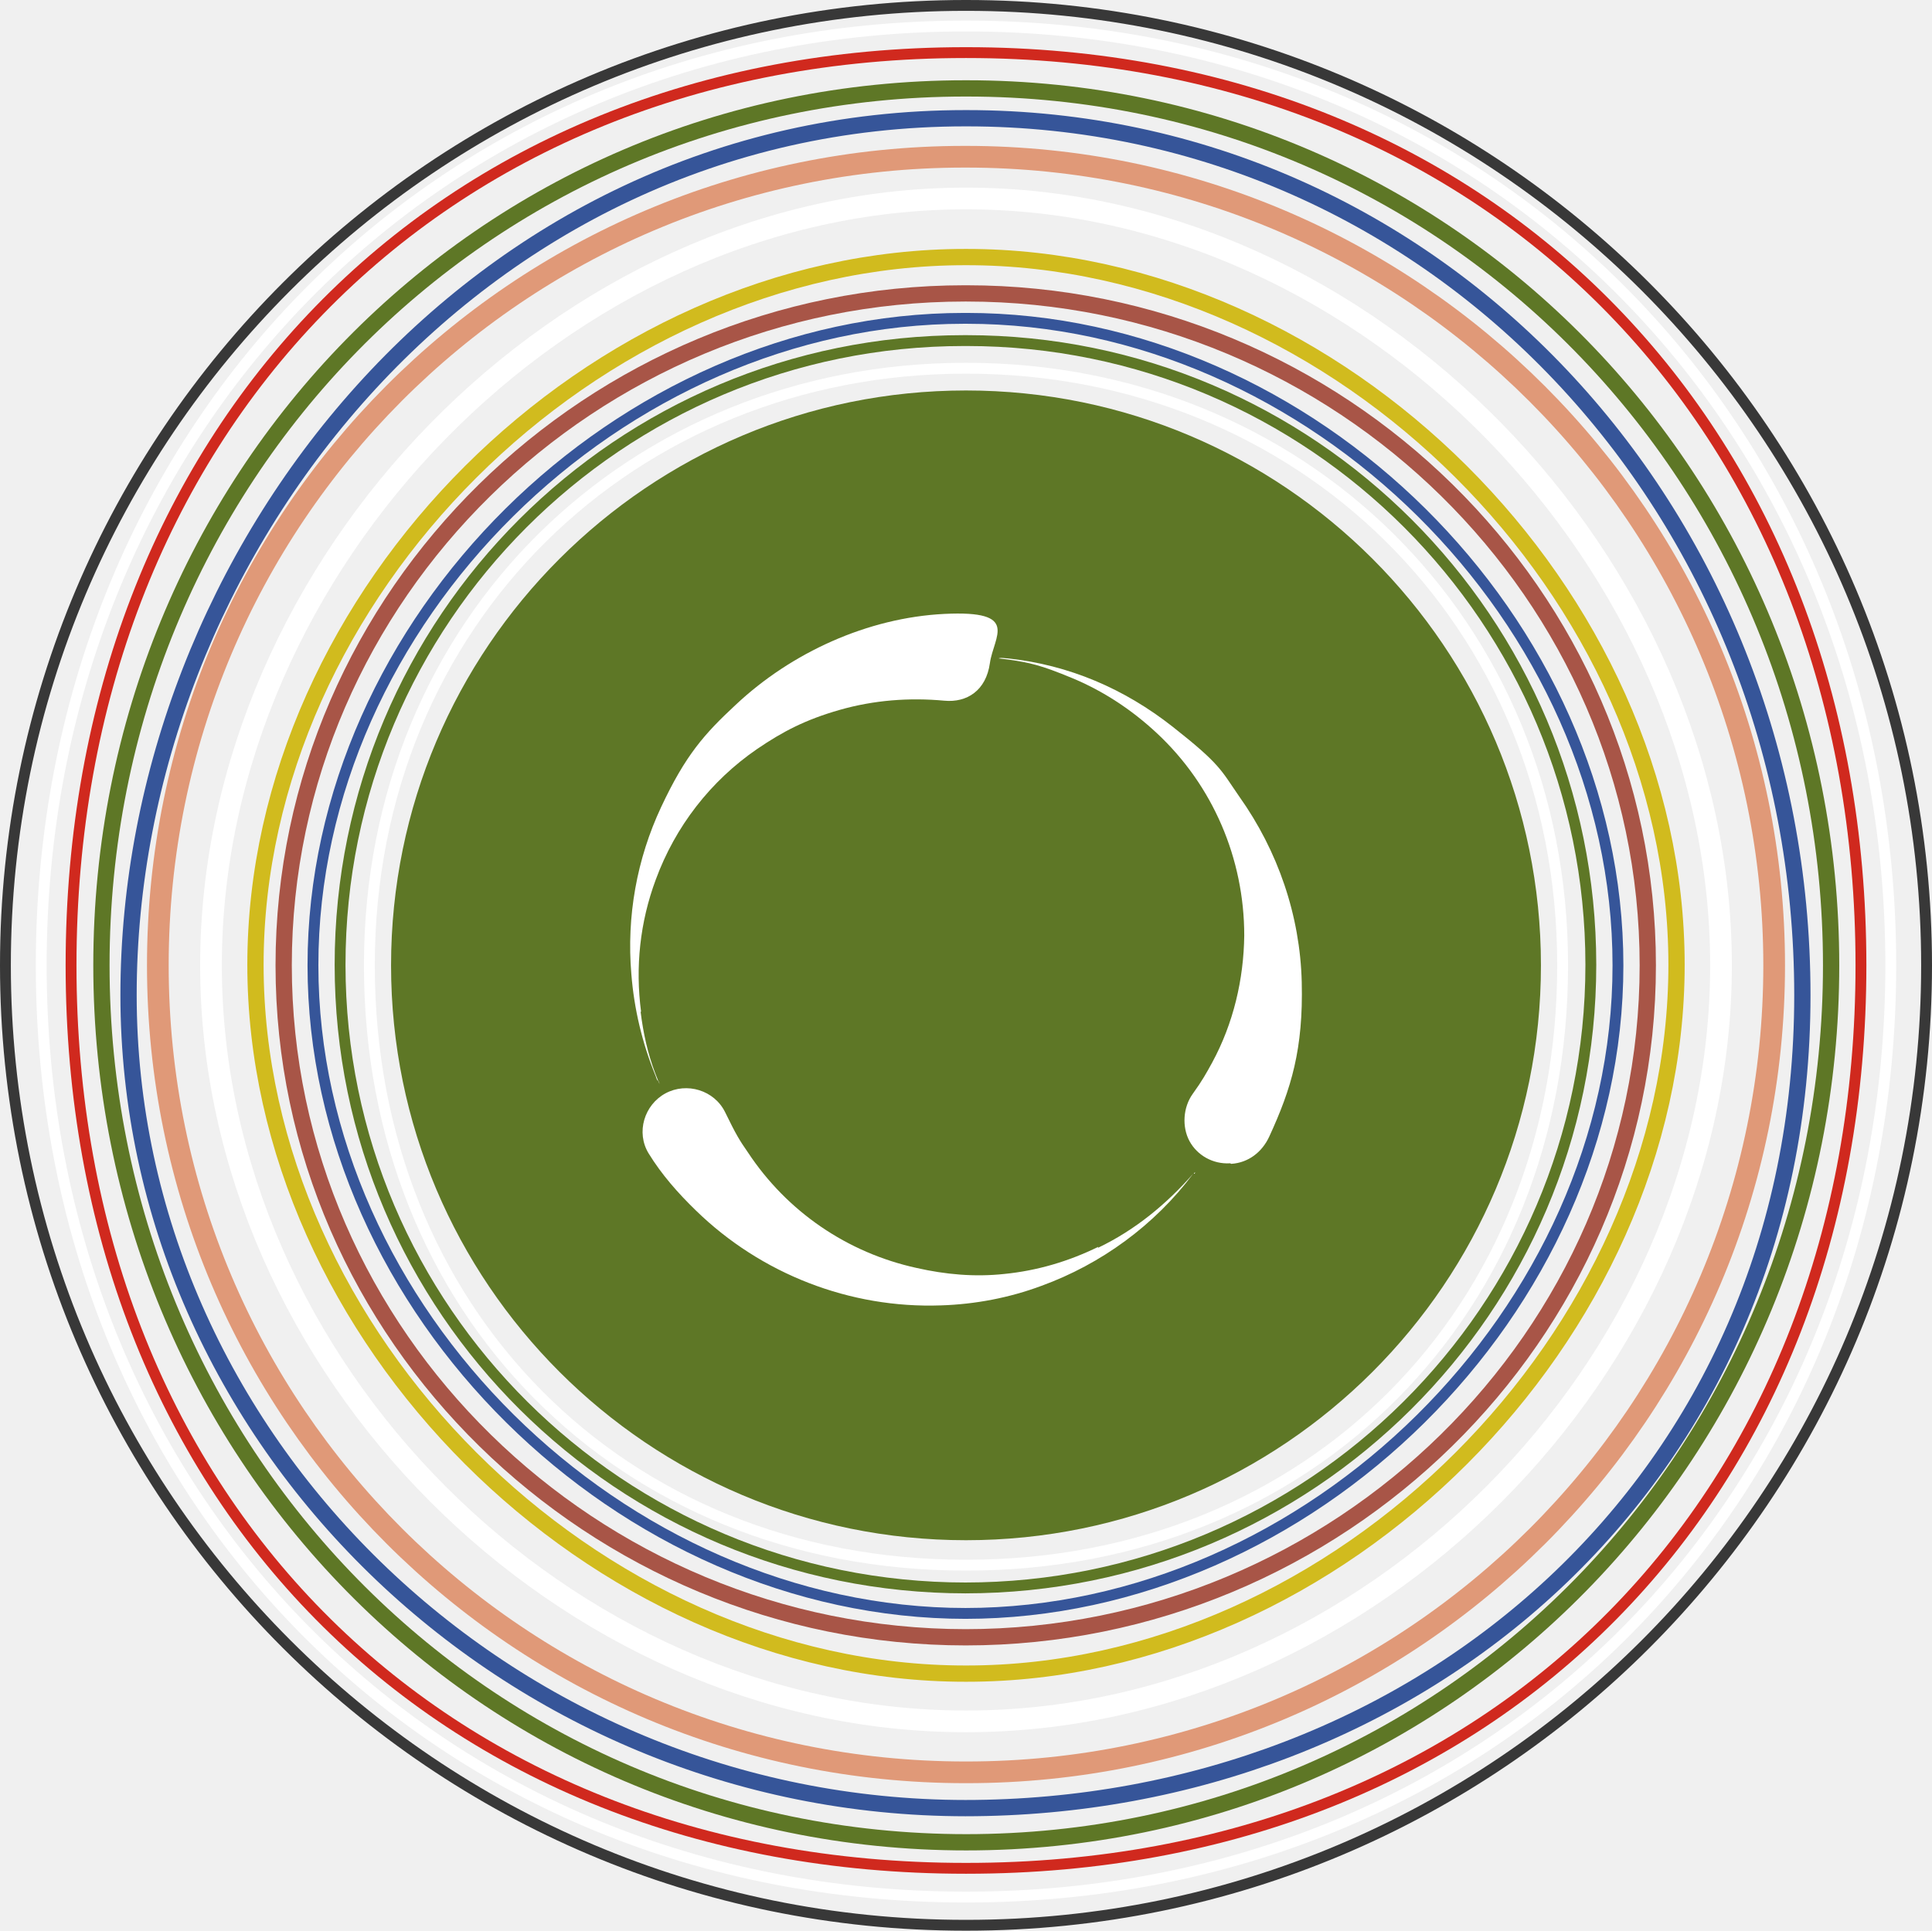
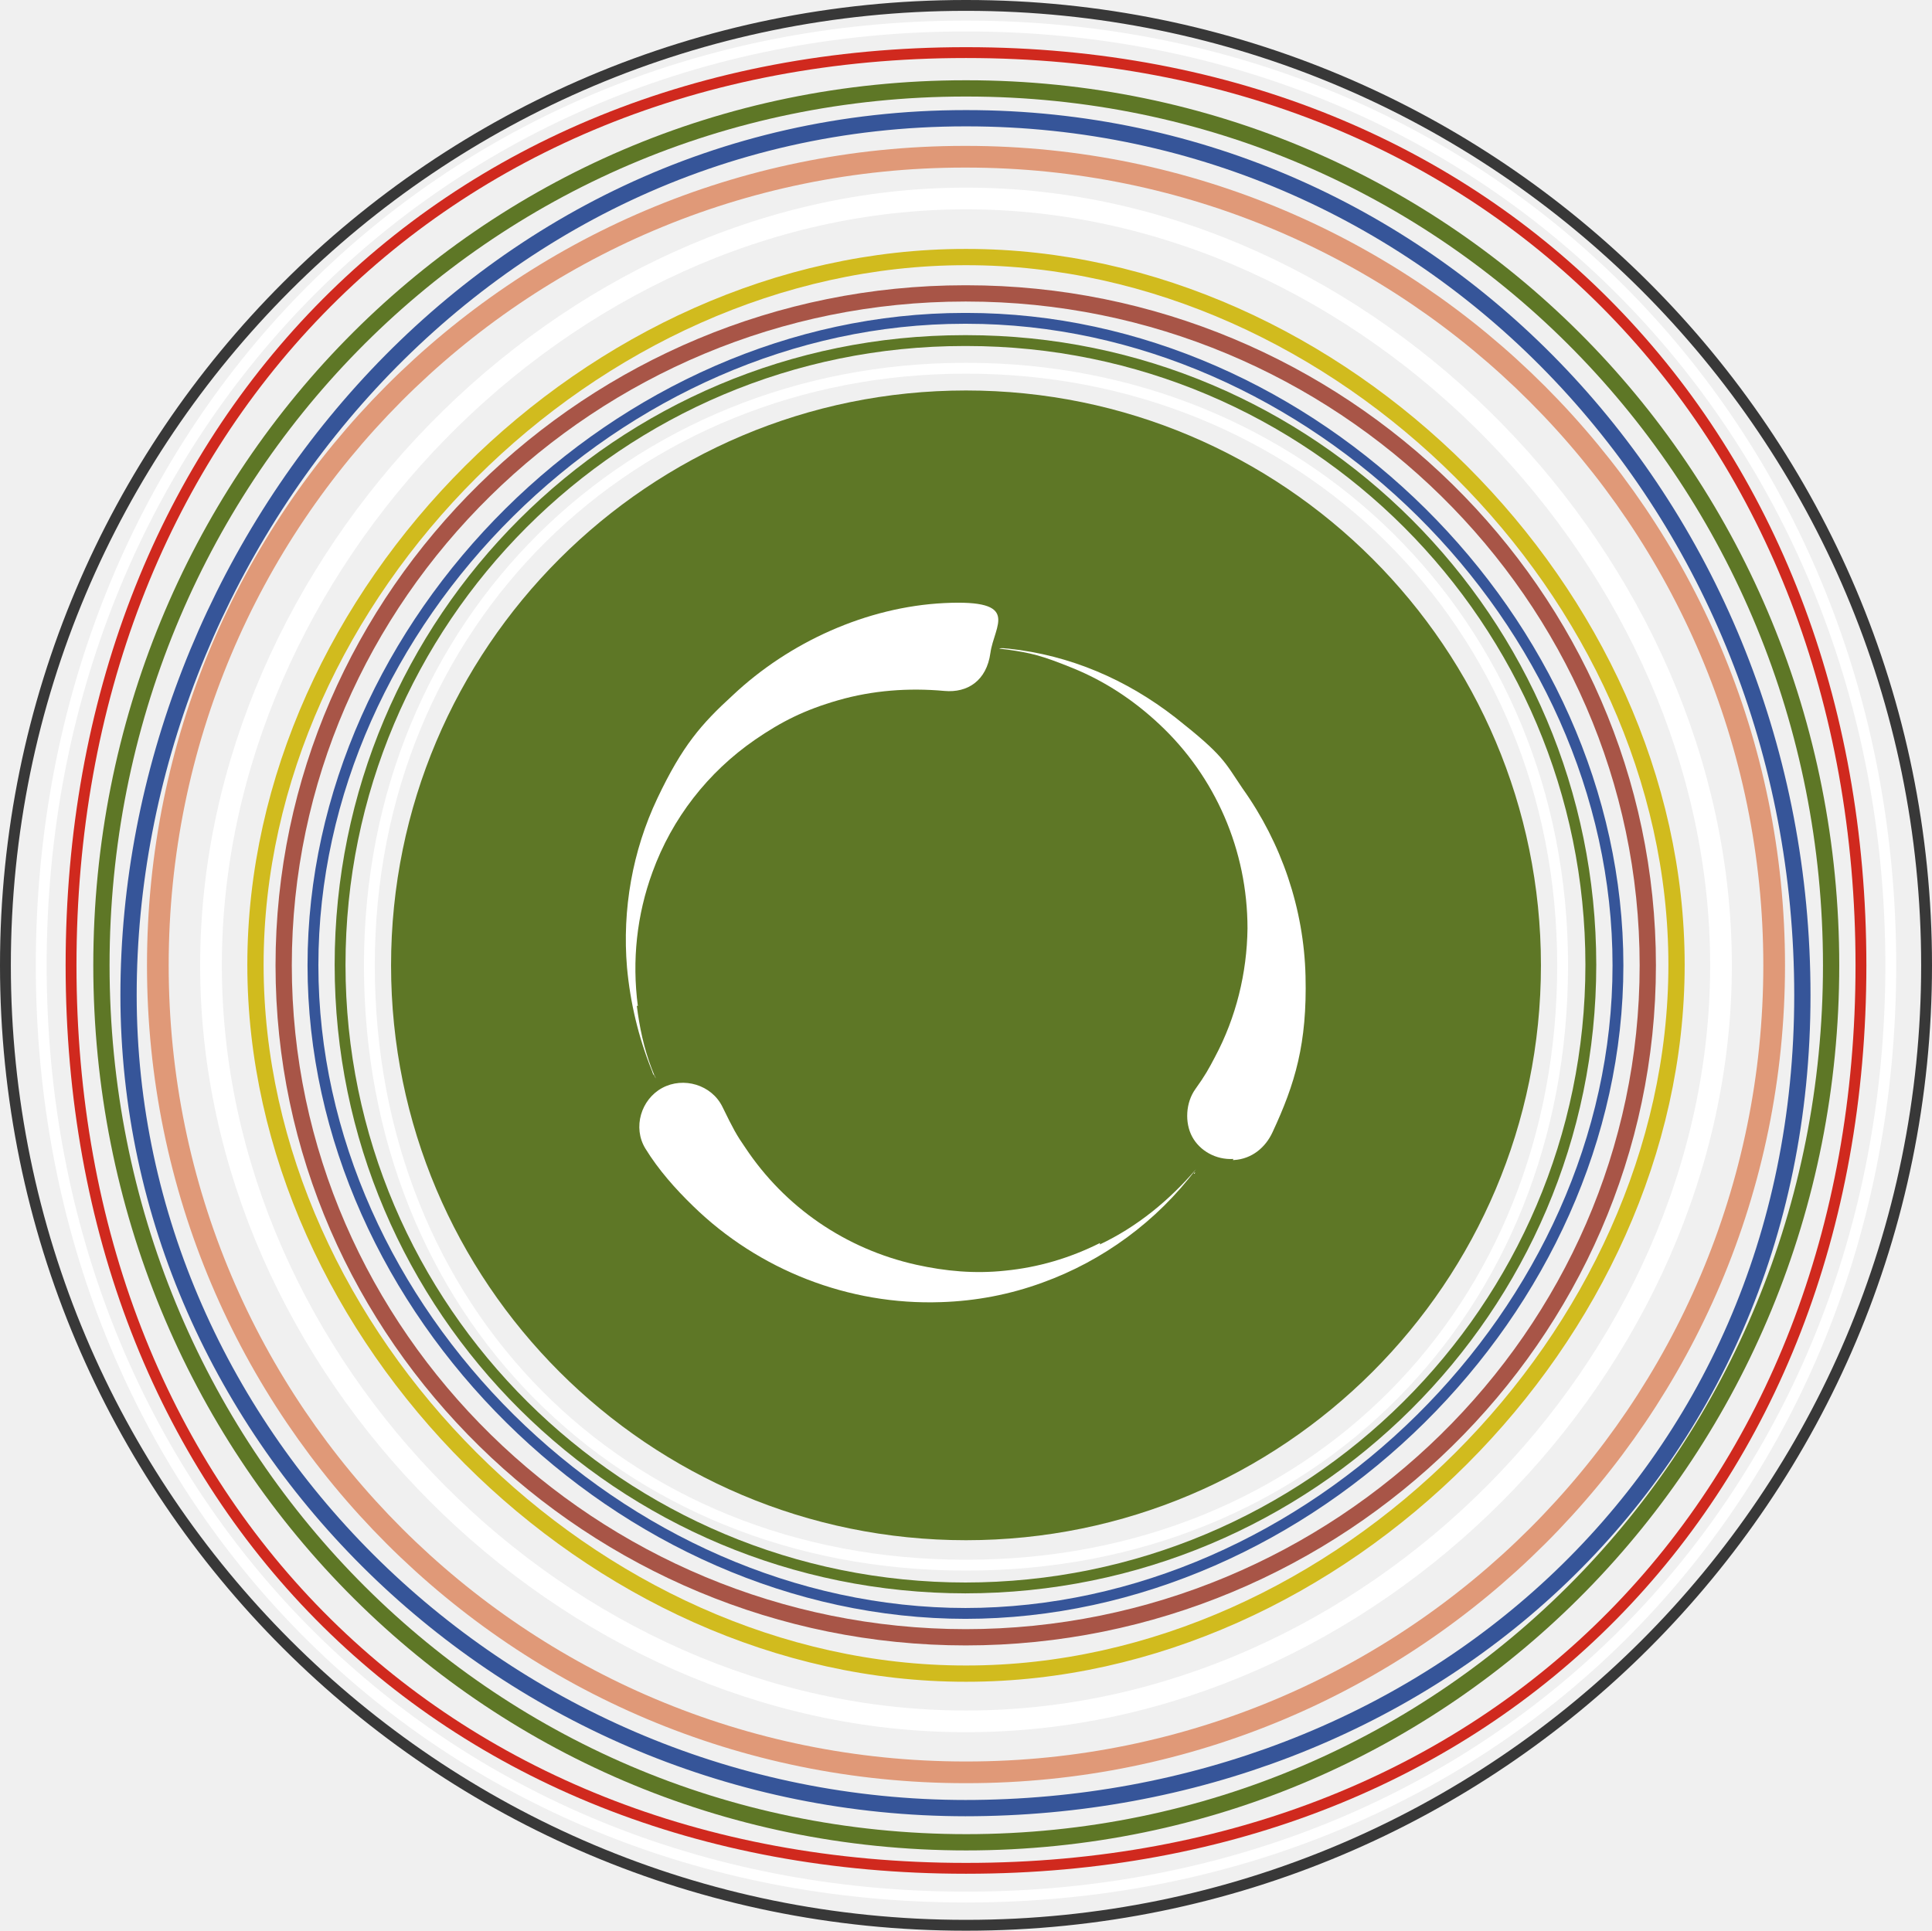
<svg xmlns="http://www.w3.org/2000/svg" id="Body" version="1.1" viewBox="0 0 356.2 356">
  <defs>
    <style>
      .st0 {
        stroke: #383838;
      }

      .st0, .st1, .st2, .st3, .st4, .st5, .st6, .st7, .st8, .st9, .st10 {
        fill: none;
        stroke-miterlimit: 10;
      }

      .st0, .st1, .st7, .st8, .st10 {
        stroke-width: 2px;
      }

      .st1, .st9 {
        stroke: #365599;
      }

      .st2 {
        stroke: #e09978;
      }

      .st2, .st4 {
        stroke-width: 4px;
      }

      .st11 {
        fill: #fff;
      }

      .st3, .st5, .st6, .st9 {
        stroke-width: 3px;
      }

      .st3, .st10 {
        stroke: #5e7726;
      }

      .st4, .st8 {
        stroke: #fff;
      }

      .st5 {
        stroke: #a85547;
      }

      .st6 {
        stroke: #d1bb1e;
      }

      .st7 {
        stroke: #d0291e;
      }

      .st12 {
        fill: #5e7726;
      }
    </style>
  </defs>
  <circle class="st12" cx="178.1" cy="178" r="106" />
  <path class="st10" d="M178.2,62.8c63.6,0,115.1,51.6,115.1,115.1s-51.8,114.9-115.4,114.9h.2c-63.6,0-115.4-51.3-115.4-114.9s51.5-115.1,115.1-115.1h.4Z" />
  <path class="st5" d="M178.2,54.1c68.7,0,125.6,55.5,125.6,123.9s-57.1,123.9-125.8,123.9h.1c-68.7,0-125.8-55.5-125.8-123.9s56.9-123.9,125.6-123.9h.3Z" />
  <path class="st4" d="M178.2,36.6c74,0,139.1,67.4,139.1,141.4s-65.1,139.4-139.1,139.4h-.2c-74,0-139.1-65.4-139.1-139.4S104,36.6,178,36.6h.2Z" />
  <path class="st2" d="M178.2,326.8c82.2,0,148.9-66.6,148.9-148.8S260.3,28.9,178.1,28.9h-.3C95.5,28.9,29.1,95.7,29.1,178s66.7,148.8,148.9,148.8h.2Z" />
  <path class="st3" d="M178.2,16.3c89.3,0,159.4,72.4,159.4,161.7s-70.2,161.7-159.5,161.7h.1c-89.3,0-159.5-72.4-159.5-161.7S88.7,16.3,178,16.3h.2Z" />
  <path class="st0" d="M178.2,1c97.7,0,177,79.2,177,177s-79.2,177-177,177h-.2C80.2,355,1,275.7,1,178S80.2,1,178,1h.2Z" />
  <path class="st8" d="M178.2,67.9c61.4,0,109.9,46.5,109.9,110.1s-46.4,110.6-109.9,110.6h-.2c-63.6,0-109.9-47-109.9-110.6s48.5-110.1,109.9-110.1h.2,0Z" />
  <path class="st1" d="M178.2,58.7c63.6,0,120.1,55.7,120.1,119.3s-56.8,119.5-120.4,119.5h.2c-63.6,0-120.4-55.9-120.4-119.5s56.5-119.3,120.1-119.3h.4Z" />
  <path class="st6" d="M178.2,47.4c68.7,0,130.9,62.1,130.9,130.5s-62.2,130.7-130.9,130.7h-.2c-68.7,0-130.9-62.3-130.9-130.7S109.3,47.4,178,47.4h.2Z" />
  <path class="st8" d="M178.2,4.8c97.7,0,170.4,75.4,170.4,173.2s-72.7,171.8-170.4,171.8h-.2c-97.7,0-170.4-74.1-170.4-171.8S80.2,4.8,178,4.8h.2Z" />
  <path class="st7" d="M178.2,9.7c97.7,0,164.9,70.6,164.9,168.3s-67.2,166.5-164.9,166.5h-.2c-97.7,0-164.9-68.8-164.9-166.5S80.2,9.7,178,9.7h.2Z" />
  <path class="st9" d="M178.2,21.8c86.6,0,154.1,72.4,154.1,161.7s-70.5,149.9-154.4,149.9h.2c-84.8,0-154.4-68.4-154.4-149.9S87.4,21.8,178,21.8h.2Z" />
-   <path class="st11" d="M202.4,230.1c6.9-3.3,12.7-8.1,17.6-13.7-7.1,9.5-17,16.7-28,20.7-5.9,2.2-12.2,3.4-18.5,3.6-16.8.6-33.2-5.8-45.2-17.5-3.3-3.2-6.3-6.6-8.7-10.5s-.8-9,3.1-11.1,9-.6,11,3.5,2.6,5.1,4.2,7.4c7.2,10.9,18.3,18.5,31.1,21.3,5.3,1.2,10.7,1.7,16.2,1.1,6-.6,11.8-2.3,17.3-5Z" />
-   <path class="st11" d="M226.8,214.5c-3.2.2-6.1-1.5-7.5-4.1s-1.2-6.2.6-8.7,2.5-3.8,3.6-5.8c3.9-7.2,5.8-15.3,5.9-23.4,0-14.2-5.8-27.7-16.1-37.3-4.6-4.3-9.9-7.8-15.7-10.2s-7.7-2.8-11.8-3.4l-1.7-.2c.6-.2,1.1,0,1.7,0,11.3,1.2,21.5,5.6,30.4,12.6s8.9,8,12.3,12.9c7.1,10,11.2,21.9,11.5,34.2s-1.9,19.6-6,28.5c-1.3,2.8-3.8,4.8-7,5Z" />
-   <path class="st11" d="M118.1,186.5c.5,4,1.3,7.7,2.7,11.4s.5.8.5,1.4c-.3-.3-.3-.7-.5-1.1-2.4-5.9-3.9-12.2-4.4-18.6-.9-10.6,1-21.2,5.5-30.8s8-13.5,13.7-18.8c10.3-9.7,24.4-16.1,38.5-16.8s9.1,4.1,8.4,9.1-4.2,7.3-8.4,6.9c-6.5-.6-13-.1-19.3,1.7s-10.5,4-15.2,7.2c-8.6,5.9-15.1,14.3-18.7,24.1-2.9,7.8-3.8,16.1-2.7,24.4Z" />
+   <path class="st11" d="M202.7,229.5c7-3.3,12.9-8.2,17.8-13.9-7.2,9.6-17.2,16.9-28.3,20.9-6,2.2-12.3,3.4-18.7,3.6-17,.6-33.6-5.9-45.7-17.7-3.3-3.2-6.4-6.7-8.8-10.6s-.8-9.1,3.1-11.2,9.1-.6,11.1,3.5,2.6,5.2,4.2,7.5c7.3,11,18.5,18.7,31.5,21.6,5.4,1.2,10.8,1.7,16.4,1.1,6.1-.6,11.9-2.3,17.5-5.1v.2Z" />
+   <path class="st11" d="M227.4,213.7c-3.2.2-6.2-1.5-7.6-4.1s-1.2-6.3.6-8.8,2.5-3.8,3.6-5.9c3.9-7.3,5.9-15.5,6-23.7,0-14.4-5.9-28-16.3-37.7-4.7-4.4-10-7.9-15.9-10.3s-7.8-2.8-11.9-3.4l-1.7-.2c.6-.2,1.1,0,1.7,0,11.4,1.2,21.8,5.7,30.8,12.7,9,7.1,9,8.1,12.4,13.1,7.2,10.1,11.3,22.2,11.6,34.6.3,12.4-1.9,19.8-6.1,28.8-1.3,2.8-3.8,4.9-7.1,5.1h-.2Z" />
+   <path class="st11" d="M117.4,185.4c.5,4,1.3,7.8,2.7,11.5s.5.8.5,1.4c-.3-.3-.3-.7-.5-1.1-2.4-6-3.9-12.3-4.5-18.8-.9-10.7,1-21.5,5.6-31.2s8.1-13.7,13.9-19c10.4-9.8,24.7-16.3,39-17,14.3-.7,9.2,4.1,8.5,9.2s-4.2,7.4-8.5,7c-6.6-.6-13.2-.1-19.5,1.7s-10.6,4-15.4,7.3c-8.7,6-15.3,14.5-18.9,24.4-2.9,7.9-3.8,16.3-2.7,24.7h-.1Z" />
  <path class="st11" d="M220.3,216.3c-.1.3-.3,0-.1,0,0-.2.3,0,.1,0Z" />
</svg>
